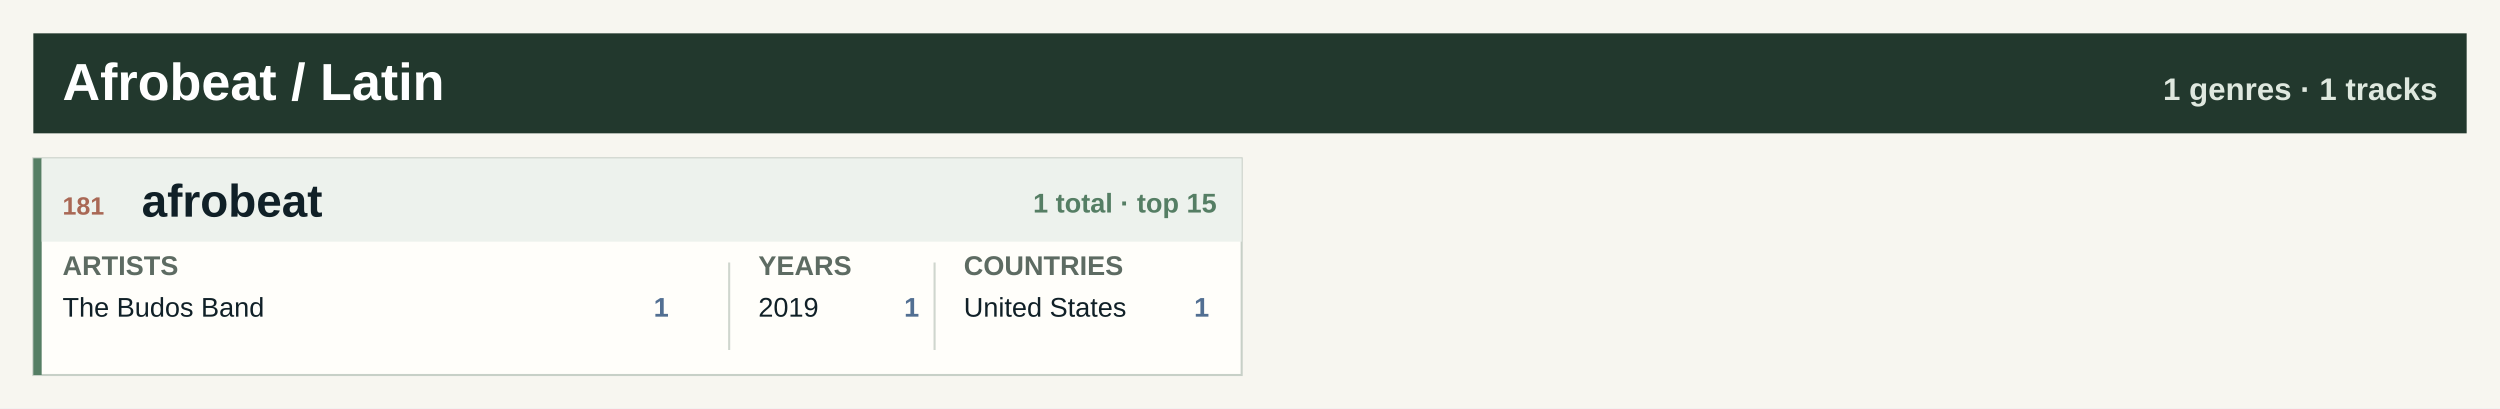
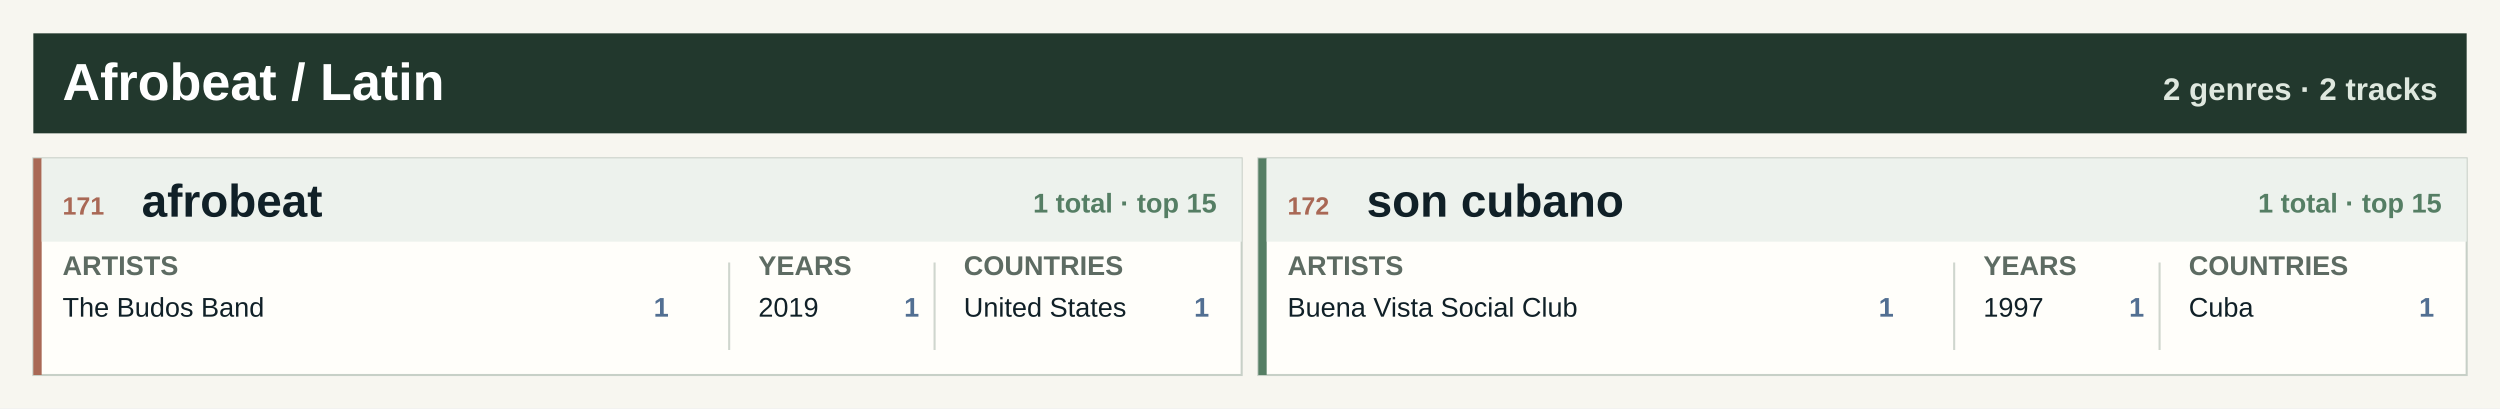
<svg xmlns="http://www.w3.org/2000/svg" width="1200" height="196" viewBox="0 0 1200 196" role="img" aria-label="Afrobeat / Latin genre atlas">
  <rect width="1200" height="196" fill="#f7f6f0" />
  <rect x="16" y="16" width="1168" height="48" fill="#22382d" />
  <text x="30.0" y="48.0" font-family="Segoe UI, Arial, sans-serif" font-size="25" font-weight="800" fill="#ffffff" text-anchor="start">Afrobeat / Latin</text>
-   <text x="1170.0" y="48.0" font-family="Segoe UI, Arial, sans-serif" font-size="15" font-weight="800" fill="#dfe8df" text-anchor="end">1 genres · 1 tracks</text>
+   <text x="1170.0" y="48.0" font-family="Segoe UI, Arial, sans-serif" font-size="15" font-weight="800" fill="#dfe8df" text-anchor="end">2 genres · 2 tracks</text>
  <rect x="16.0" y="76.0" width="580.0" height="104" fill="#fffefa" stroke="#c7d0c7" />
-   <rect x="16.0" y="76.0" width="4" height="104" fill="#557e64" />
+   <rect x="16.0" y="76.0" width="4" height="104" fill="#a96855" />
  <rect x="20.0" y="76.0" width="576.0" height="40" fill="#edf2ed" />
-   <text x="30.0" y="103.0" font-family="Segoe UI, Arial, sans-serif" font-size="12" font-weight="800" fill="#a96855" text-anchor="start">181</text>
+   <text x="30.0" y="103.0" font-family="Segoe UI, Arial, sans-serif" font-size="12" font-weight="800" fill="#a96855" text-anchor="start">171</text>
  <text x="68.0" y="104.0" font-family="Segoe UI, Arial, sans-serif" font-size="22" font-weight="800" fill="#102027" text-anchor="start">afrobeat</text>
  <text x="584.0" y="102.0" font-family="Segoe UI, Arial, sans-serif" font-size="13" font-weight="800" fill="#557e64" text-anchor="end">1 total · top 15</text>
  <text x="30.0" y="132.0" font-family="Segoe UI, Arial, sans-serif" font-size="13" font-weight="800" fill="#5d6b62" text-anchor="start">ARTISTS</text>
  <text x="364.0" y="132.0" font-family="Segoe UI, Arial, sans-serif" font-size="13" font-weight="800" fill="#5d6b62" text-anchor="start">YEARS</text>
  <text x="462.6" y="132.0" font-family="Segoe UI, Arial, sans-serif" font-size="13" font-weight="800" fill="#5d6b62" text-anchor="start">COUNTRIES</text>
  <line x1="350.0" y1="126.0" x2="350.0" y2="168.0" stroke="#cfd6ce" />
  <line x1="448.6" y1="126.0" x2="448.6" y2="168.0" stroke="#cfd6ce" />
  <text x="30.0" y="152.0" font-family="Segoe UI, Arial, sans-serif" font-size="13" font-weight="400" fill="#102027" text-anchor="start">The Budos Band</text>
  <text x="321.0" y="152.0" font-family="Segoe UI, Arial, sans-serif" font-size="13" font-weight="800" fill="#526f92" text-anchor="end">1</text>
  <text x="364.0" y="152.0" font-family="Segoe UI, Arial, sans-serif" font-size="13" font-weight="400" fill="#102027" text-anchor="start">2019</text>
  <text x="441.2" y="152.0" font-family="Segoe UI, Arial, sans-serif" font-size="13" font-weight="800" fill="#526f92" text-anchor="end">1</text>
  <text x="462.6" y="152.0" font-family="Segoe UI, Arial, sans-serif" font-size="13" font-weight="400" fill="#102027" text-anchor="start">United States</text>
  <text x="580.4" y="152.0" font-family="Segoe UI, Arial, sans-serif" font-size="13" font-weight="800" fill="#526f92" text-anchor="end">1</text>
+   <rect x="604.0" y="76.0" width="580.0" height="104" fill="#fffefa" stroke="#c7d0c7" />
+   <rect x="604.0" y="76.0" width="4" height="104" fill="#557e64" />
+   <rect x="608.0" y="76.0" width="576.0" height="40" fill="#edf2ed" />
+   <text x="618.0" y="103.0" font-family="Segoe UI, Arial, sans-serif" font-size="12" font-weight="800" fill="#a96855" text-anchor="start">172</text>
+   <text x="656.0" y="104.0" font-family="Segoe UI, Arial, sans-serif" font-size="22" font-weight="800" fill="#102027" text-anchor="start">son cubano</text>
+   <text x="1172.0" y="102.0" font-family="Segoe UI, Arial, sans-serif" font-size="13" font-weight="800" fill="#557e64" text-anchor="end">1 total · top 15</text>
+   <text x="618.0" y="132.0" font-family="Segoe UI, Arial, sans-serif" font-size="13" font-weight="800" fill="#5d6b62" text-anchor="start">ARTISTS</text>
+   <text x="952.0" y="132.0" font-family="Segoe UI, Arial, sans-serif" font-size="13" font-weight="800" fill="#5d6b62" text-anchor="start">YEARS</text>
+   <text x="1050.6" y="132.0" font-family="Segoe UI, Arial, sans-serif" font-size="13" font-weight="800" fill="#5d6b62" text-anchor="start">COUNTRIES</text>
+   <line x1="938.0" y1="126.0" x2="938.0" y2="168.0" stroke="#cfd6ce" />
+   <line x1="1036.6" y1="126.0" x2="1036.6" y2="168.0" stroke="#cfd6ce" />
+   <text x="618.0" y="152.0" font-family="Segoe UI, Arial, sans-serif" font-size="13" font-weight="400" fill="#102027" text-anchor="start">Buena Vista Social Club</text>
+   <text x="909.0" y="152.0" font-family="Segoe UI, Arial, sans-serif" font-size="13" font-weight="800" fill="#526f92" text-anchor="end">1</text>
+   <text x="952.0" y="152.0" font-family="Segoe UI, Arial, sans-serif" font-size="13" font-weight="400" fill="#102027" text-anchor="start">1997</text>
+   <text x="1029.2" y="152.0" font-family="Segoe UI, Arial, sans-serif" font-size="13" font-weight="800" fill="#526f92" text-anchor="end">1</text>
+   <text x="1050.6" y="152.0" font-family="Segoe UI, Arial, sans-serif" font-size="13" font-weight="400" fill="#102027" text-anchor="start">Cuba</text>
+   <text x="1168.4" y="152.0" font-family="Segoe UI, Arial, sans-serif" font-size="13" font-weight="800" fill="#526f92" text-anchor="end">1</text>
</svg>
